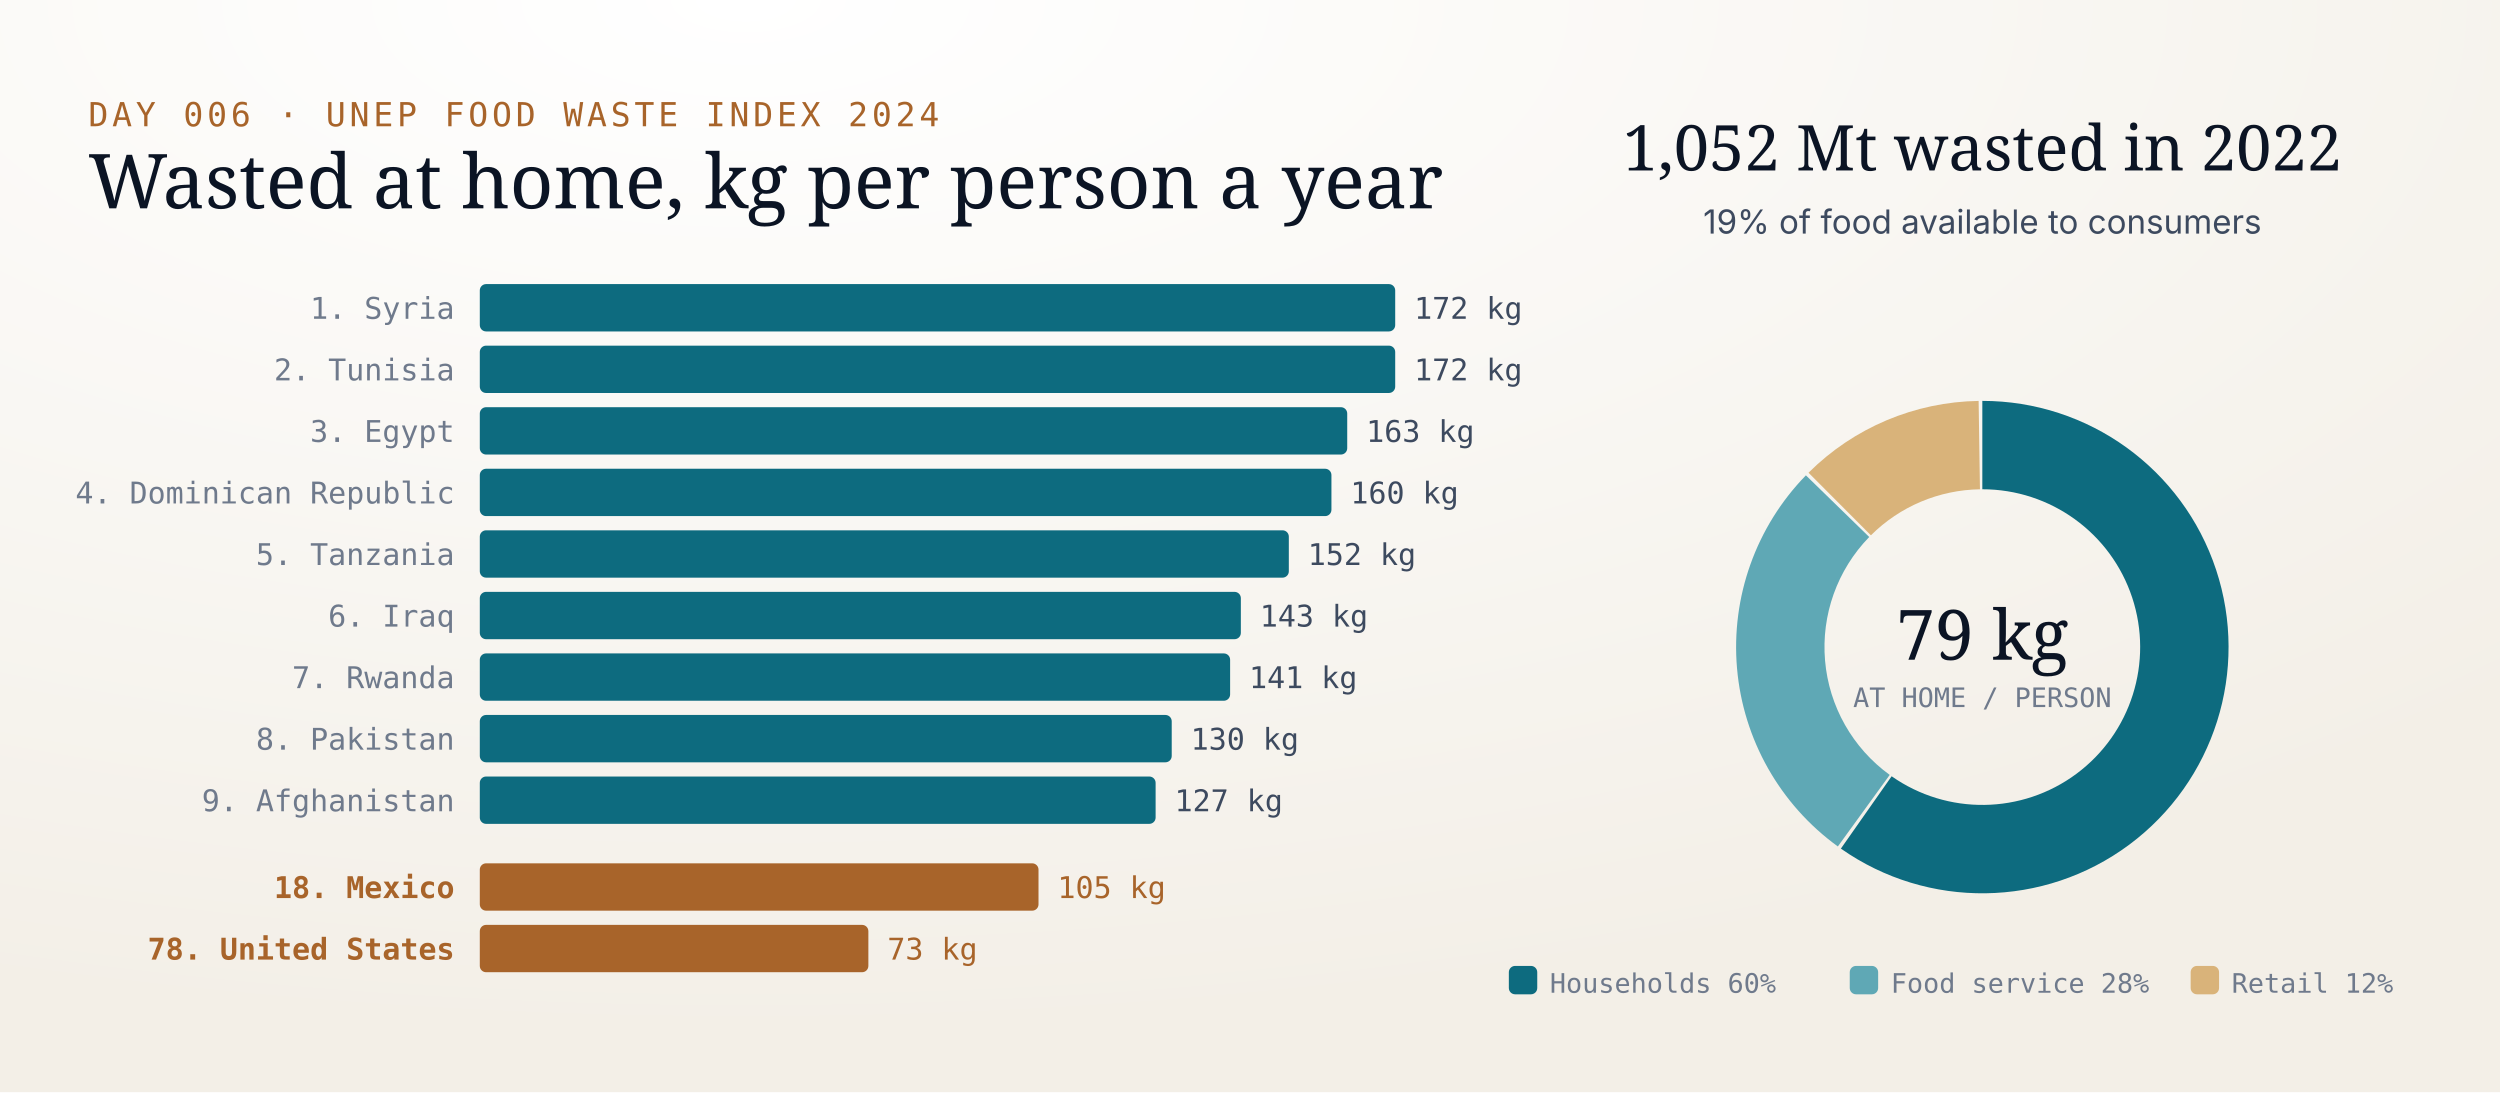
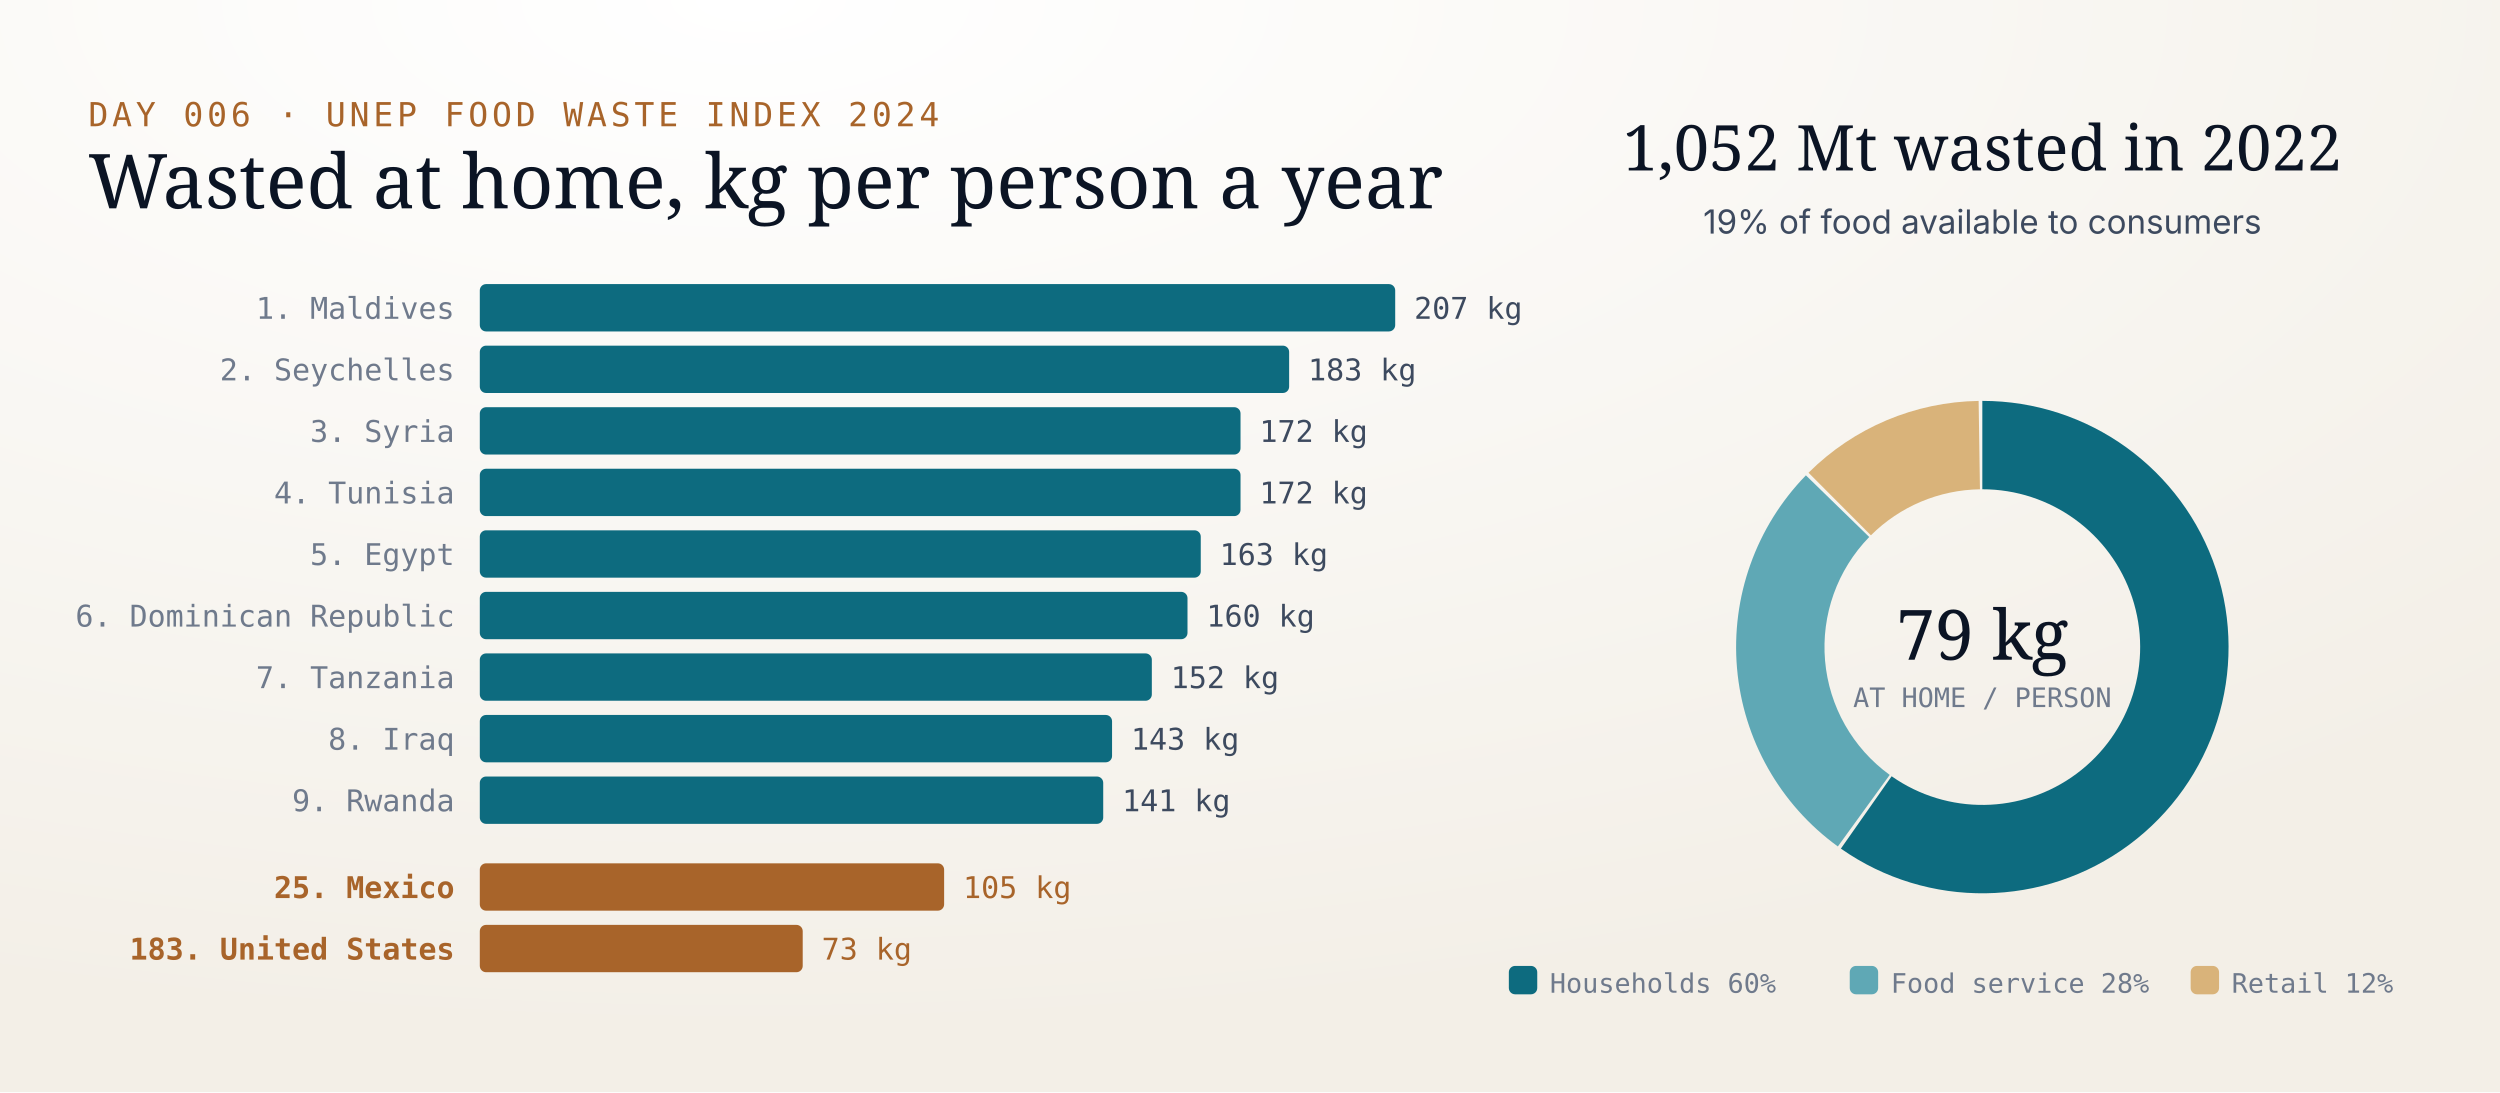
<svg xmlns="http://www.w3.org/2000/svg" viewBox="0 0 792 346" role="img" aria-label="1,052 million tonnes of food wasted in 2022; household waste per person in the top countries, with Mexico and the United States highlighted">
  <defs>
    <radialGradient id="bg" cx="30%" cy="0%" r="95%">
      <stop offset="0" stop-color="#ffffff" />
      <stop offset="1" stop-color="#f3efe7" />
    </radialGradient>
  </defs>
  <rect width="792" height="346" fill="url(#bg)" />
  <text x="28" y="40" font-family="JetBrains Mono, monospace" font-size="10.5" letter-spacing="1.2" fill="#a8642a">DAY 006 · UNEP FOOD WASTE INDEX 2024</text>
  <text x="28" y="66" font-family="Instrument Serif, Georgia, serif" font-size="24" fill="#0b1424">Wasted at home, kg per person a year</text>
-   <text x="144" y="101" text-anchor="end" font-family="JetBrains Mono, monospace" font-size="9.5" fill="#6f7a8c">1. Syria</text>
+   <text x="144" y="101" text-anchor="end" font-family="JetBrains Mono, monospace" font-size="9.5" fill="#6f7a8c">1. Maldives</text>
  <rect x="152" y="90" width="290.0" height="15" rx="2" fill="#0d6b7f" />
-   <text x="448.0" y="101" font-family="JetBrains Mono, monospace" font-size="9.5" fill="#3d4a5f">172 kg</text>
-   <text x="144" y="120.5" text-anchor="end" font-family="JetBrains Mono, monospace" font-size="9.5" fill="#6f7a8c">2. Tunisia</text>
-   <rect x="152" y="109.5" width="290.0" height="15" rx="2" fill="#0d6b7f" />
-   <text x="448.0" y="120.5" font-family="JetBrains Mono, monospace" font-size="9.5" fill="#3d4a5f">172 kg</text>
-   <text x="144" y="140" text-anchor="end" font-family="JetBrains Mono, monospace" font-size="9.5" fill="#6f7a8c">3. Egypt</text>
-   <rect x="152" y="129" width="274.8" height="15" rx="2" fill="#0d6b7f" />
-   <text x="432.8" y="140" font-family="JetBrains Mono, monospace" font-size="9.5" fill="#3d4a5f">163 kg</text>
-   <text x="144" y="159.5" text-anchor="end" font-family="JetBrains Mono, monospace" font-size="9.5" fill="#6f7a8c">4. Dominican Republic</text>
-   <rect x="152" y="148.5" width="269.8" height="15" rx="2" fill="#0d6b7f" />
-   <text x="427.8" y="159.5" font-family="JetBrains Mono, monospace" font-size="9.5" fill="#3d4a5f">160 kg</text>
-   <text x="144" y="179" text-anchor="end" font-family="JetBrains Mono, monospace" font-size="9.5" fill="#6f7a8c">5. Tanzania</text>
-   <rect x="152" y="168" width="256.3" height="15" rx="2" fill="#0d6b7f" />
-   <text x="414.3" y="179" font-family="JetBrains Mono, monospace" font-size="9.5" fill="#3d4a5f">152 kg</text>
-   <text x="144" y="198.5" text-anchor="end" font-family="JetBrains Mono, monospace" font-size="9.5" fill="#6f7a8c">6. Iraq</text>
-   <rect x="152" y="187.5" width="241.1" height="15" rx="2" fill="#0d6b7f" />
-   <text x="399.1" y="198.5" font-family="JetBrains Mono, monospace" font-size="9.5" fill="#3d4a5f">143 kg</text>
-   <text x="144" y="218" text-anchor="end" font-family="JetBrains Mono, monospace" font-size="9.5" fill="#6f7a8c">7. Rwanda</text>
-   <rect x="152" y="207" width="237.7" height="15" rx="2" fill="#0d6b7f" />
-   <text x="395.7" y="218" font-family="JetBrains Mono, monospace" font-size="9.5" fill="#3d4a5f">141 kg</text>
-   <text x="144" y="237.5" text-anchor="end" font-family="JetBrains Mono, monospace" font-size="9.5" fill="#6f7a8c">8. Pakistan</text>
-   <rect x="152" y="226.5" width="219.2" height="15" rx="2" fill="#0d6b7f" />
-   <text x="377.2" y="237.5" font-family="JetBrains Mono, monospace" font-size="9.5" fill="#3d4a5f">130 kg</text>
-   <text x="144" y="257" text-anchor="end" font-family="JetBrains Mono, monospace" font-size="9.5" fill="#6f7a8c">9. Afghanistan</text>
-   <rect x="152" y="246" width="214.1" height="15" rx="2" fill="#0d6b7f" />
-   <text x="372.1" y="257" font-family="JetBrains Mono, monospace" font-size="9.5" fill="#3d4a5f">127 kg</text>
-   <text x="144" y="284.5" text-anchor="end" font-family="JetBrains Mono, monospace" font-size="9.5" fill="#a8642a" font-weight="700">18. Mexico</text>
-   <rect x="152" y="273.5" width="177.0" height="15" rx="2" fill="#a8642a" />
-   <text x="335.0" y="284.5" font-family="JetBrains Mono, monospace" font-size="9.5" fill="#a8642a">105 kg</text>
-   <text x="144" y="304" text-anchor="end" font-family="JetBrains Mono, monospace" font-size="9.5" fill="#a8642a" font-weight="700">78. United States</text>
-   <rect x="152" y="293" width="123.1" height="15" rx="2" fill="#a8642a" />
-   <text x="281.1" y="304" font-family="JetBrains Mono, monospace" font-size="9.5" fill="#a8642a">73 kg</text>
+   <text x="448.0" y="101" font-family="JetBrains Mono, monospace" font-size="9.5" fill="#3d4a5f">207 kg</text>
+   <text x="144" y="120.5" text-anchor="end" font-family="JetBrains Mono, monospace" font-size="9.5" fill="#6f7a8c">2. Seychelles</text>
+   <rect x="152" y="109.5" width="256.4" height="15" rx="2" fill="#0d6b7f" />
+   <text x="414.4" y="120.5" font-family="JetBrains Mono, monospace" font-size="9.5" fill="#3d4a5f">183 kg</text>
+   <text x="144" y="140" text-anchor="end" font-family="JetBrains Mono, monospace" font-size="9.5" fill="#6f7a8c">3. Syria</text>
+   <rect x="152" y="129" width="241.0" height="15" rx="2" fill="#0d6b7f" />
+   <text x="399.0" y="140" font-family="JetBrains Mono, monospace" font-size="9.5" fill="#3d4a5f">172 kg</text>
+   <text x="144" y="159.5" text-anchor="end" font-family="JetBrains Mono, monospace" font-size="9.5" fill="#6f7a8c">4. Tunisia</text>
+   <rect x="152" y="148.5" width="241.0" height="15" rx="2" fill="#0d6b7f" />
+   <text x="399.0" y="159.5" font-family="JetBrains Mono, monospace" font-size="9.5" fill="#3d4a5f">172 kg</text>
+   <text x="144" y="179" text-anchor="end" font-family="JetBrains Mono, monospace" font-size="9.5" fill="#6f7a8c">5. Egypt</text>
+   <rect x="152" y="168" width="228.4" height="15" rx="2" fill="#0d6b7f" />
+   <text x="386.4" y="179" font-family="JetBrains Mono, monospace" font-size="9.5" fill="#3d4a5f">163 kg</text>
+   <text x="144" y="198.5" text-anchor="end" font-family="JetBrains Mono, monospace" font-size="9.5" fill="#6f7a8c">6. Dominican Republic</text>
+   <rect x="152" y="187.5" width="224.2" height="15" rx="2" fill="#0d6b7f" />
+   <text x="382.2" y="198.5" font-family="JetBrains Mono, monospace" font-size="9.5" fill="#3d4a5f">160 kg</text>
+   <text x="144" y="218" text-anchor="end" font-family="JetBrains Mono, monospace" font-size="9.5" fill="#6f7a8c">7. Tanzania</text>
+   <rect x="152" y="207" width="212.9" height="15" rx="2" fill="#0d6b7f" />
+   <text x="370.9" y="218" font-family="JetBrains Mono, monospace" font-size="9.5" fill="#3d4a5f">152 kg</text>
+   <text x="144" y="237.5" text-anchor="end" font-family="JetBrains Mono, monospace" font-size="9.5" fill="#6f7a8c">8. Iraq</text>
+   <rect x="152" y="226.5" width="200.3" height="15" rx="2" fill="#0d6b7f" />
+   <text x="358.3" y="237.5" font-family="JetBrains Mono, monospace" font-size="9.5" fill="#3d4a5f">143 kg</text>
+   <text x="144" y="257" text-anchor="end" font-family="JetBrains Mono, monospace" font-size="9.5" fill="#6f7a8c">9. Rwanda</text>
+   <rect x="152" y="246" width="197.5" height="15" rx="2" fill="#0d6b7f" />
+   <text x="355.5" y="257" font-family="JetBrains Mono, monospace" font-size="9.5" fill="#3d4a5f">141 kg</text>
+   <text x="144" y="284.5" text-anchor="end" font-family="JetBrains Mono, monospace" font-size="9.5" fill="#a8642a" font-weight="700">25. Mexico</text>
+   <rect x="152" y="273.5" width="147.1" height="15" rx="2" fill="#a8642a" />
+   <text x="305.1" y="284.5" font-family="JetBrains Mono, monospace" font-size="9.5" fill="#a8642a">105 kg</text>
+   <text x="144" y="304" text-anchor="end" font-family="JetBrains Mono, monospace" font-size="9.5" fill="#a8642a" font-weight="700">183. United States</text>
+   <rect x="152" y="293" width="102.3" height="15" rx="2" fill="#a8642a" />
+   <text x="260.3" y="304" font-family="JetBrains Mono, monospace" font-size="9.5" fill="#a8642a">73 kg</text>
  <text x="628" y="54" text-anchor="middle" font-family="Instrument Serif, Georgia, serif" font-size="20" fill="#0b1424">1,052 Mt wasted in 2022</text>
  <text x="628" y="74" text-anchor="middle" font-family="Inter, sans-serif" font-size="10.5" fill="#3d4a5f">19% of food available to consumers</text>
  <path d="M628.00,127.00A78,78 0 1 1 583.19,268.84L599.27,245.92A50,50 0 1 0 628.00,155.00Z" fill="#0d6b7f" />
  <path d="M582.23,268.16A78,78 0 0 1 572.11,150.59L592.17,170.12A50,50 0 0 0 598.66,245.49Z" fill="#5fa8b5" />
  <path d="M572.94,149.76A78,78 0 0 1 626.83,127.01L627.25,155.01A50,50 0 0 0 592.70,169.59Z" fill="#d9b37a" />
  <text x="628" y="209" text-anchor="middle" font-family="Instrument Serif, Georgia, serif" font-size="22" fill="#0b1424">79 kg</text>
  <text x="628" y="224" text-anchor="middle" font-family="JetBrains Mono, monospace" font-size="8.5" fill="#6f7a8c">AT HOME / PERSON</text>
  <rect x="478" y="306" width="9" height="9" rx="2" fill="#0d6b7f" />
  <text x="491" y="314.5" font-family="JetBrains Mono, monospace" font-size="8.5" fill="#6f7a8c">Households 60%</text>
  <rect x="586" y="306" width="9" height="9" rx="2" fill="#5fa8b5" />
  <text x="599" y="314.5" font-family="JetBrains Mono, monospace" font-size="8.5" fill="#6f7a8c">Food service 28%</text>
  <rect x="694" y="306" width="9" height="9" rx="2" fill="#d9b37a" />
  <text x="707" y="314.5" font-family="JetBrains Mono, monospace" font-size="8.5" fill="#6f7a8c">Retail 12%</text>
</svg>
